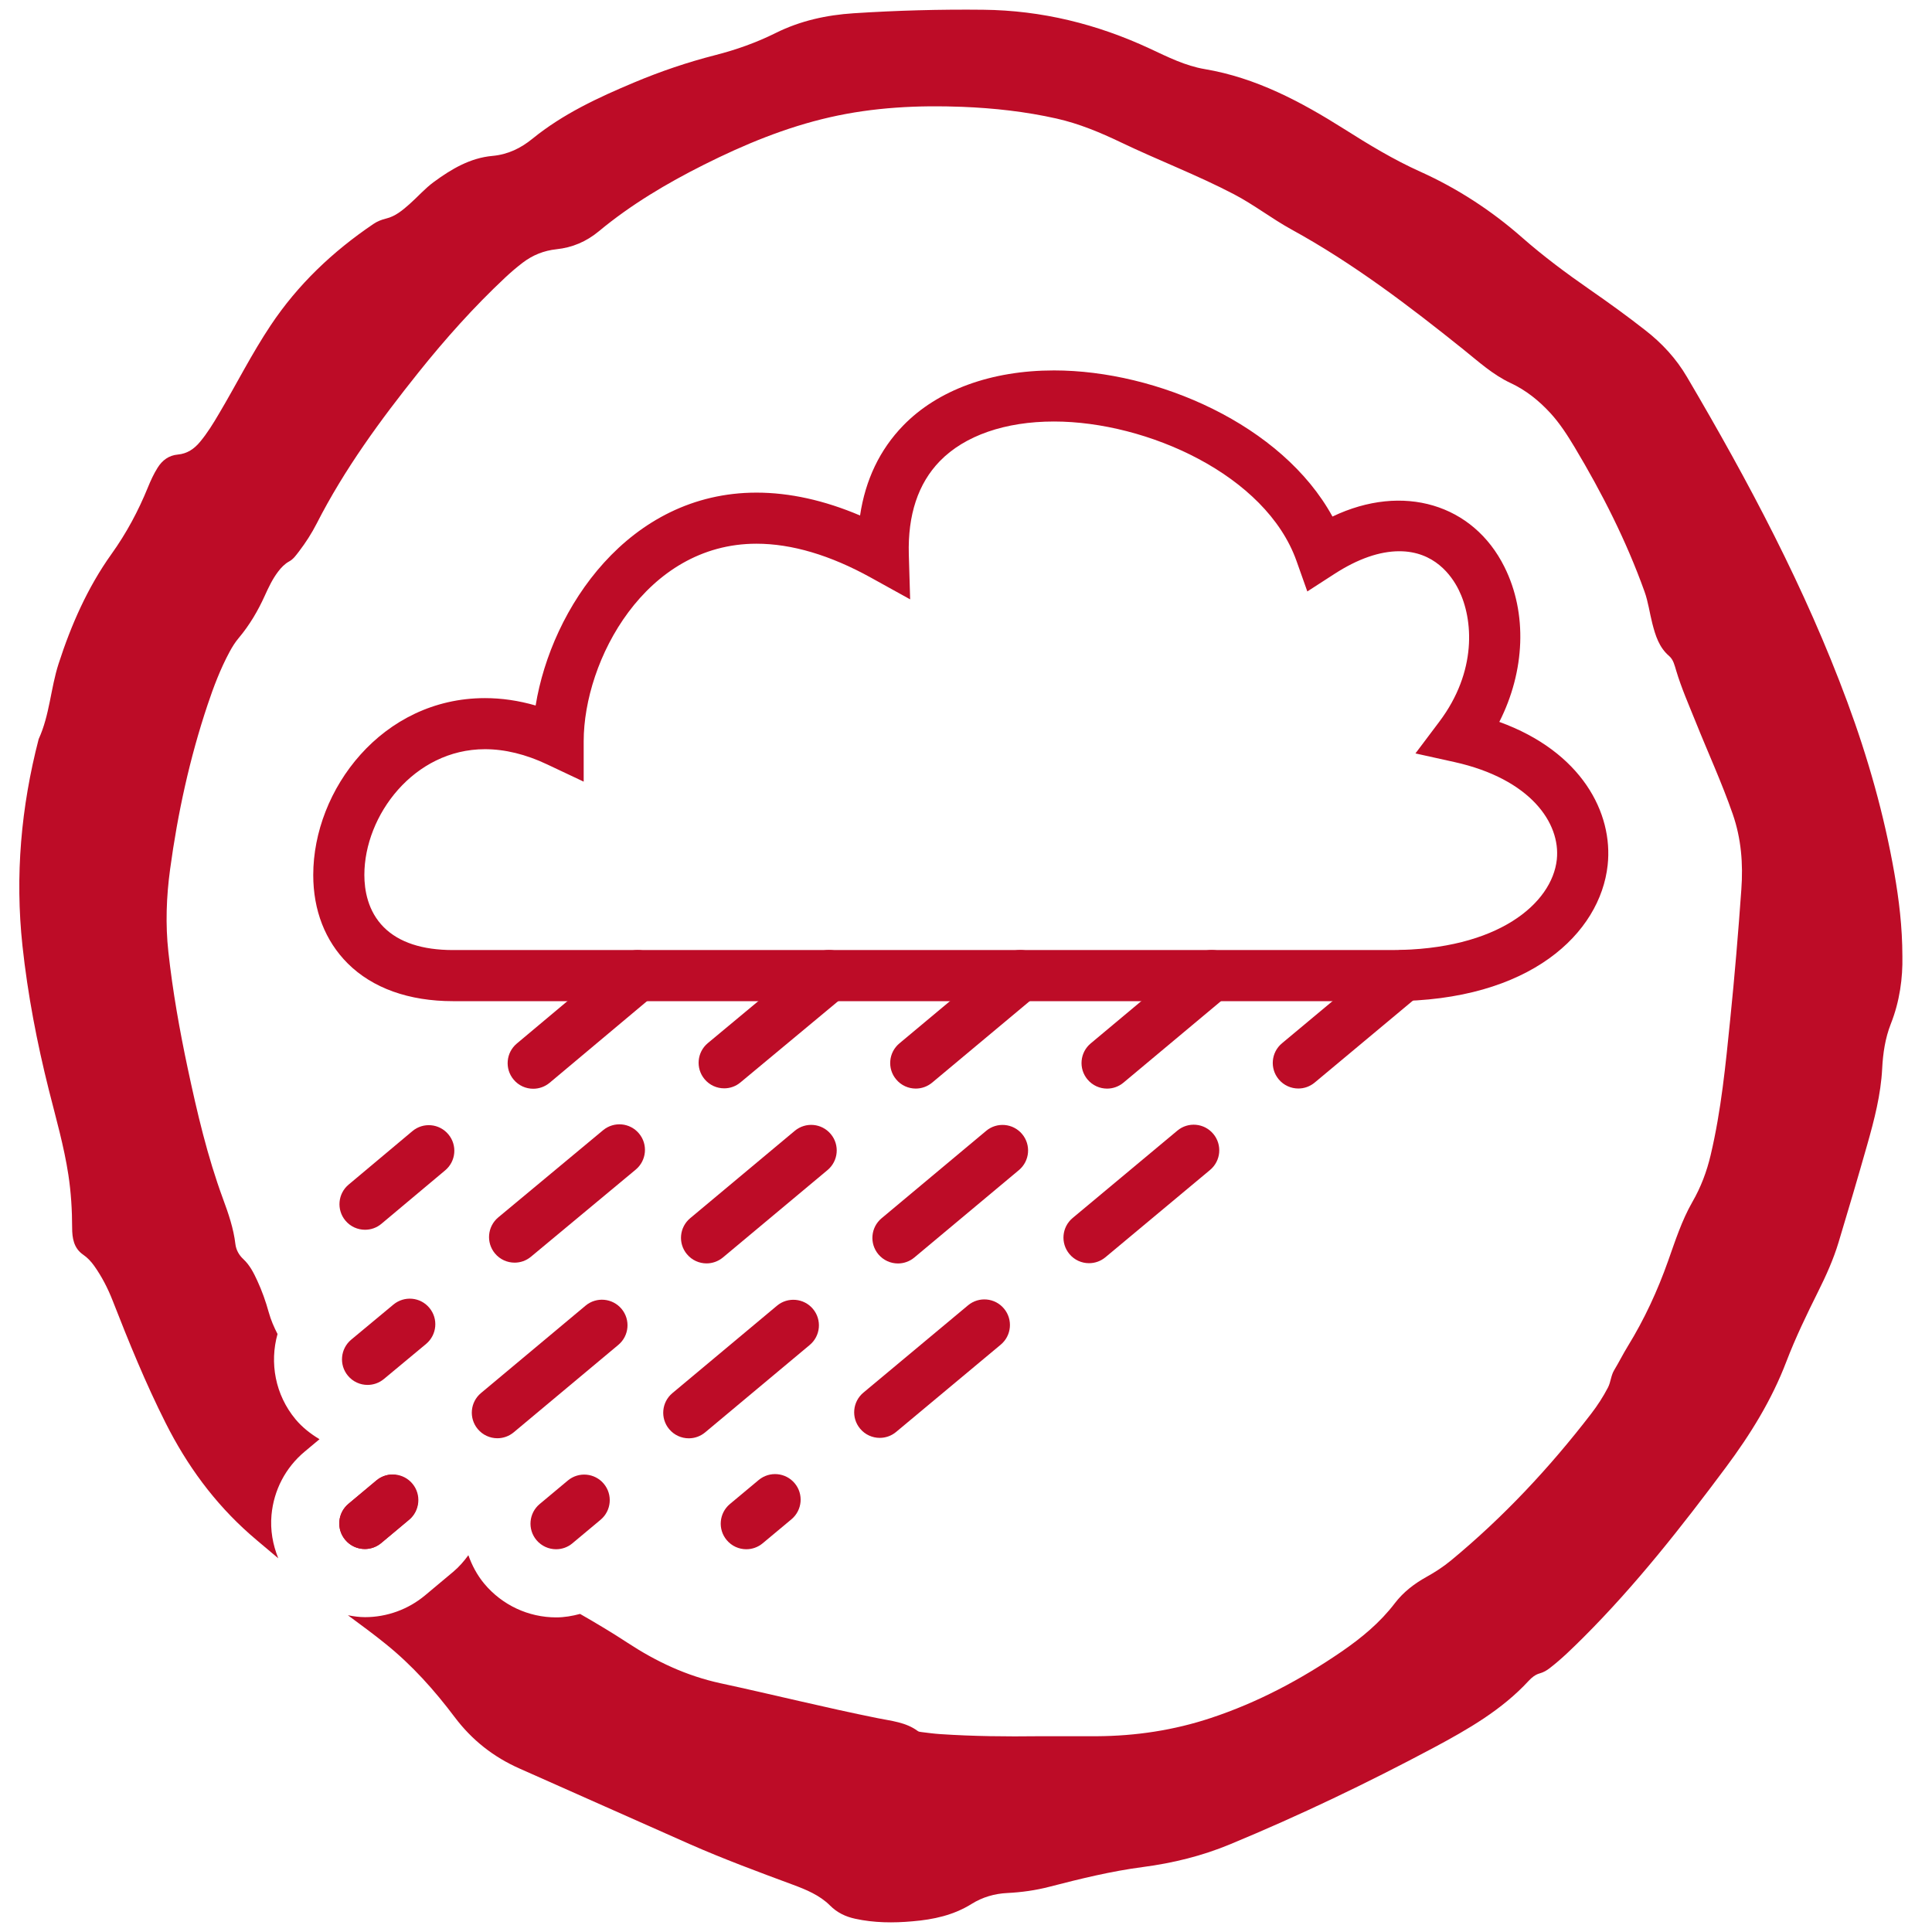
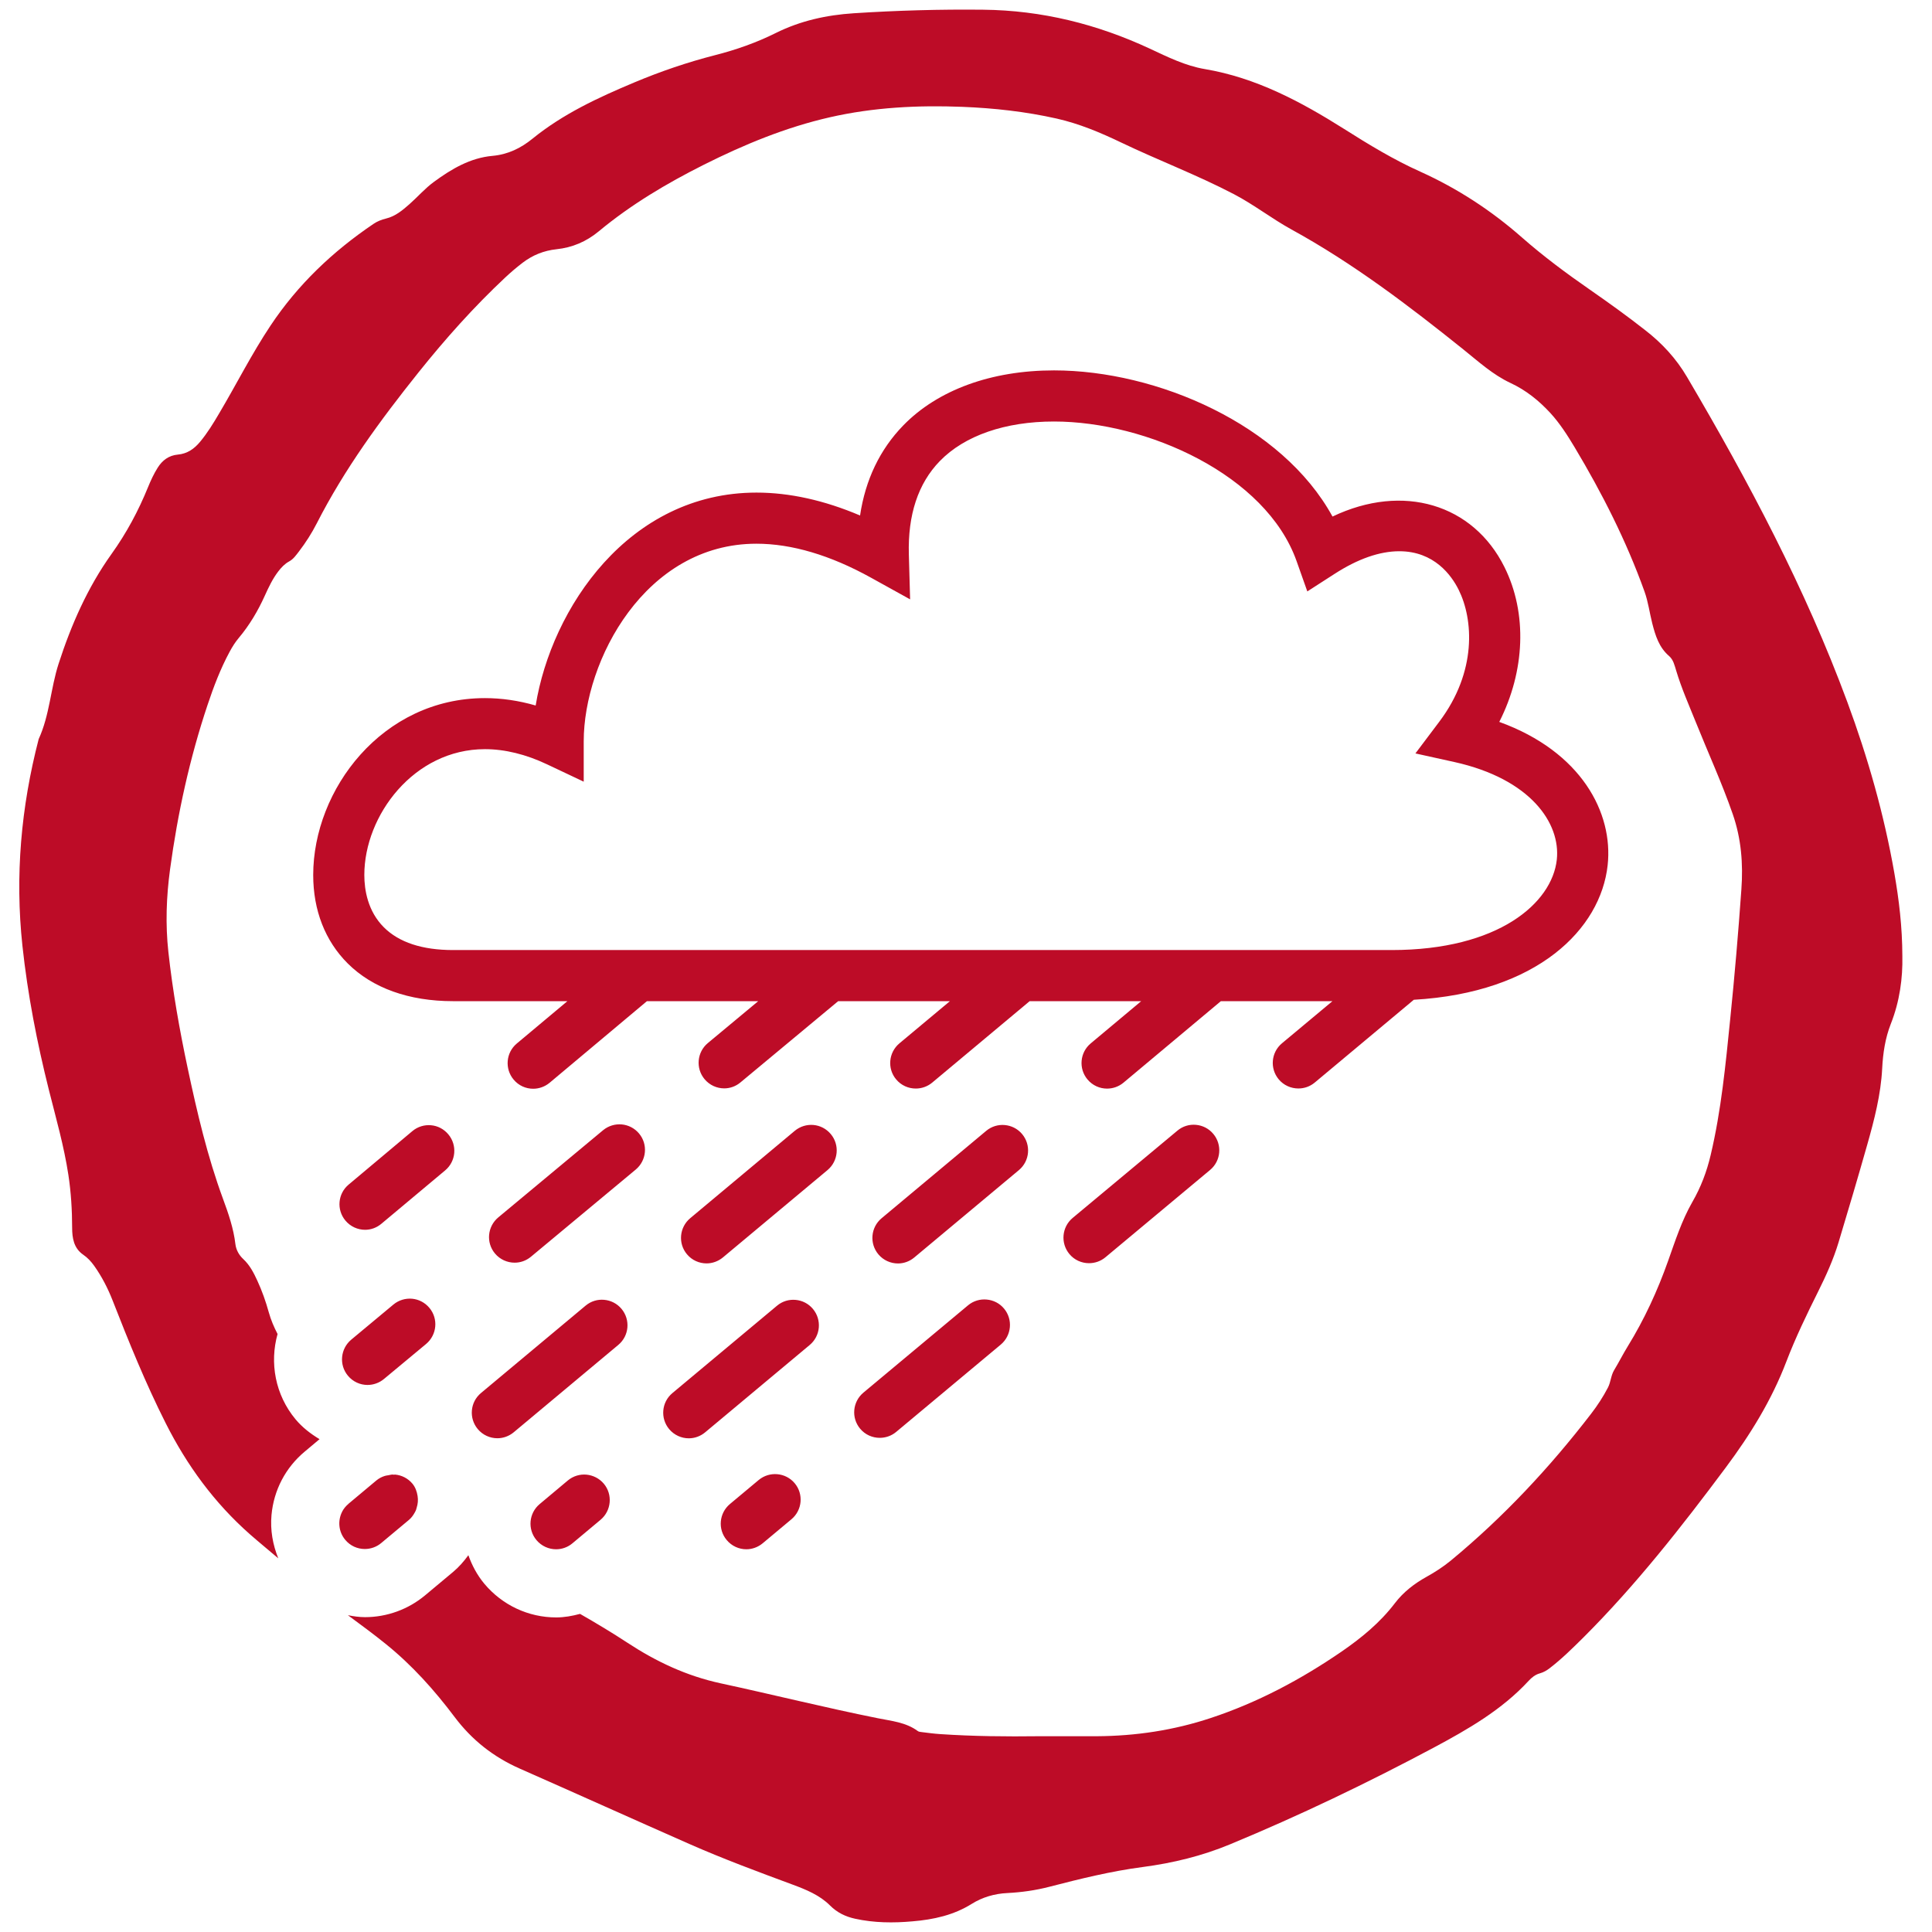
<svg xmlns="http://www.w3.org/2000/svg" version="1.1" id="Layer_1" x="0px" y="0px" width="56.693px" height="56.694px" viewBox="0 0 56.693 56.694" enable-background="new 0 0 56.693 56.694" xml:space="preserve">
-   <g>
- </g>
-   <g>
-     <g>
-       <path fill="#BD0C27" d="M40.838,29.379H13.295c-1.296,0-2.365-0.383-3.091-1.107c-0.662-0.661-1.012-1.558-1.012-2.596    c0-2.506,2.024-5.19,5.039-5.19c0.489,0,0.986,0.072,1.487,0.217c0.463-2.85,2.728-6.247,6.481-6.247    c0.971,0,1.99,0.225,3.039,0.671c0.157-1.049,0.581-1.934,1.266-2.64c1.013-1.043,2.585-1.617,4.426-1.617    c3.018,0,6.692,1.587,8.171,4.288c2.075-0.991,4.131-0.36,5.046,1.478c0.68,1.361,0.605,3.06-0.15,4.548    c2.409,0.873,3.348,2.668,3.179,4.206C46.958,27.375,44.914,29.379,40.838,29.379z M14.231,21.985    c-2.085,0-3.539,1.944-3.539,3.69c0,0.44,0.099,1.063,0.571,1.535c0.445,0.444,1.128,0.669,2.032,0.669h27.542    c3.13,0,4.706-1.375,4.847-2.653c0.116-1.069-0.769-2.369-3.009-2.865l-1.139-0.252l0.701-0.932    c1.109-1.473,0.998-3.006,0.566-3.873c-0.21-0.421-0.716-1.128-1.74-1.128c-0.58,0-1.221,0.224-1.903,0.665l-0.797,0.515    l-0.317-0.894c-0.897-2.528-4.393-4.093-7.117-4.093c-1.432,0-2.622,0.413-3.35,1.163c-0.638,0.656-0.943,1.579-0.91,2.741    l0.039,1.315l-1.151-0.637c-1.194-0.661-2.325-0.996-3.359-0.996c-3.264,0-5.069,3.428-5.07,5.798v1.184l-1.07-0.505    C15.432,22.135,14.816,21.985,14.231,21.985z" />
-     </g>
-     <g>
-       <path fill="#BD0C27" d="M10.712,36.087c-0.214,0-0.427-0.091-0.575-0.268c-0.266-0.317-0.225-0.791,0.093-1.057l1.87-1.568    c0.318-0.268,0.791-0.226,1.057,0.093c0.266,0.316,0.225,0.79-0.093,1.056l-1.87,1.568C11.053,36.03,10.882,36.087,10.712,36.087z     M15.647,31.949c-0.214,0-0.427-0.091-0.575-0.269c-0.266-0.317-0.225-0.79,0.093-1.057l3.065-2.569    c0.318-0.266,0.791-0.224,1.057,0.093c0.266,0.317,0.225,0.791-0.093,1.057l-3.065,2.57    C15.988,31.891,15.817,31.949,15.647,31.949z" />
-     </g>
-     <g>
-       <path fill="#BD0C27" d="M10.786,40.64c-0.215,0-0.429-0.092-0.577-0.271c-0.265-0.318-0.221-0.791,0.097-1.057l1.239-1.03    c0.319-0.264,0.792-0.222,1.056,0.098c0.265,0.318,0.221,0.791-0.097,1.057l-1.239,1.03C11.125,40.583,10.955,40.64,10.786,40.64z     M15.101,37.052c-0.215,0-0.429-0.092-0.577-0.271c-0.265-0.318-0.221-0.791,0.097-1.057l3.076-2.558    c0.319-0.264,0.791-0.222,1.056,0.098c0.265,0.318,0.221,0.791-0.097,1.057l-3.076,2.558    C15.439,36.996,15.27,37.052,15.101,37.052z M21.251,31.937c-0.215,0-0.429-0.092-0.577-0.271    c-0.265-0.318-0.221-0.791,0.097-1.056l3.076-2.559c0.318-0.266,0.792-0.221,1.056,0.097s0.221,0.791-0.097,1.056l-3.076,2.558    C21.59,31.88,21.42,31.937,21.251,31.937z" />
-     </g>
-     <g>
-       <path fill="#BD0C27" d="M10.706,45.455c-0.215,0-0.428-0.092-0.576-0.27c-0.266-0.317-0.223-0.79,0.095-1.056l0.82-0.686    c0.317-0.266,0.792-0.224,1.057,0.095c0.266,0.317,0.223,0.79-0.095,1.056l-0.82,0.686C11.046,45.397,10.875,45.455,10.706,45.455    z M14.596,42.205c-0.215,0-0.428-0.092-0.576-0.269c-0.266-0.318-0.224-0.791,0.094-1.057l3.069-2.565    c0.318-0.266,0.791-0.222,1.056,0.094c0.266,0.318,0.224,0.791-0.094,1.057l-3.069,2.565    C14.936,42.147,14.765,42.205,14.596,42.205z M20.734,37.074c-0.215,0-0.428-0.092-0.576-0.27    c-0.266-0.317-0.223-0.79,0.095-1.056l3.069-2.564c0.319-0.266,0.791-0.224,1.057,0.095c0.266,0.317,0.223,0.79-0.095,1.056    l-3.069,2.564C21.074,37.016,20.903,37.074,20.734,37.074z M26.873,31.944c-0.215,0-0.428-0.092-0.576-0.27    c-0.266-0.317-0.223-0.79,0.095-1.056l3.07-2.565c0.314-0.266,0.789-0.225,1.056,0.095c0.266,0.318,0.224,0.791-0.095,1.057    l-3.069,2.564C27.213,31.886,27.042,31.944,26.873,31.944z" />
-     </g>
-     <g>
-       <path fill="#BD0C27" d="M16.318,45.462c-0.214,0-0.428-0.092-0.576-0.269c-0.266-0.318-0.224-0.791,0.094-1.057l0.826-0.69    c0.318-0.266,0.791-0.223,1.056,0.094c0.266,0.318,0.224,0.791-0.094,1.057l-0.826,0.69    C16.659,45.405,16.488,45.462,16.318,45.462z M20.213,42.207c-0.215,0-0.428-0.092-0.576-0.269    c-0.266-0.318-0.224-0.791,0.094-1.057l3.069-2.565c0.317-0.266,0.792-0.222,1.056,0.094c0.266,0.318,0.224,0.791-0.094,1.057    l-3.069,2.565C20.553,42.149,20.382,42.207,20.213,42.207z M26.351,37.076c-0.215,0-0.428-0.092-0.576-0.269    c-0.266-0.318-0.224-0.791,0.094-1.057l3.069-2.565c0.316-0.265,0.79-0.224,1.056,0.094c0.266,0.318,0.224,0.791-0.094,1.057    l-3.069,2.565C26.691,37.018,26.52,37.076,26.351,37.076z M32.487,31.945c-0.214,0-0.427-0.092-0.575-0.269    c-0.266-0.318-0.224-0.791,0.094-1.057l3.069-2.566c0.317-0.266,0.79-0.225,1.057,0.094c0.266,0.318,0.224,0.791-0.094,1.056    l-3.069,2.566C32.828,31.887,32.657,31.945,32.487,31.945z" />
-     </g>
-     <g>
-       <path fill="#BD0C27" d="M21.9,45.462c-0.215,0-0.428-0.092-0.576-0.27c-0.266-0.317-0.223-0.791,0.095-1.057l0.845-0.705    c0.318-0.264,0.79-0.222,1.056,0.096c0.266,0.317,0.223,0.791-0.095,1.057l-0.845,0.705C22.24,45.405,22.069,45.462,21.9,45.462z     M25.816,42.194c-0.215,0-0.428-0.092-0.576-0.27c-0.266-0.318-0.223-0.791,0.095-1.057l3.071-2.562    c0.318-0.266,0.792-0.222,1.056,0.096c0.266,0.318,0.223,0.791-0.095,1.057l-3.071,2.562    C26.156,42.137,25.985,42.194,25.816,42.194z M31.957,37.068c-0.215,0-0.428-0.092-0.576-0.27    c-0.265-0.318-0.223-0.791,0.096-1.057l3.071-2.562c0.317-0.267,0.791-0.224,1.057,0.096c0.265,0.318,0.223,0.791-0.096,1.057    l-3.071,2.562C32.297,37.011,32.127,37.068,31.957,37.068z M38.099,31.942c-0.214,0-0.428-0.092-0.576-0.27    c-0.265-0.318-0.223-0.791,0.096-1.057l3.071-2.562c0.317-0.266,0.79-0.224,1.057,0.095c0.265,0.318,0.223,0.791-0.096,1.056    l-3.071,2.563C38.438,31.885,38.269,31.942,38.099,31.942z" />
-     </g>
-   </g>
-   <g>
-     <path fill-rule="evenodd" clip-rule="evenodd" fill="#BD0C27" d="M11.701,43.307c-0.059-0.015-0.115-0.038-0.175-0.038   c-0.17,0-0.341,0.058-0.481,0.175l-0.82,0.686c-0.318,0.266-0.36,0.738-0.095,1.056c0.148,0.178,0.361,0.27,0.576,0.27   c0.169,0,0.34-0.058,0.48-0.175l0.82-0.686c0.211-0.177,0.289-0.443,0.247-0.697C12.059,43.709,11.873,43.515,11.701,43.307z" />
-     <path fill-rule="evenodd" clip-rule="evenodd" fill="#BD0C27" d="M55.59,25.625c-0.301-1.719-0.776-3.392-1.381-5.026   c-1.235-3.34-2.9-6.471-4.704-9.535c-0.318-0.542-0.732-0.991-1.228-1.376c-0.527-0.413-1.07-0.805-1.622-1.188   c-0.689-0.478-1.36-0.977-1.992-1.532c-0.896-0.788-1.89-1.436-2.982-1.929c-0.786-0.353-1.517-0.797-2.243-1.257   c-1.267-0.799-2.578-1.5-4.085-1.754c-0.57-0.096-1.09-0.358-1.61-0.601c-1.55-0.721-3.172-1.123-4.891-1.141   c-1.269-0.014-2.535,0.021-3.8,0.103c-0.799,0.052-1.565,0.219-2.289,0.579c-0.564,0.281-1.16,0.493-1.772,0.649   c-0.814,0.208-1.606,0.477-2.38,0.802c-1.056,0.443-2.09,0.923-2.988,1.653c-0.335,0.273-0.714,0.462-1.171,0.503   c-0.651,0.058-1.202,0.383-1.719,0.763c-0.264,0.193-0.477,0.441-0.72,0.655c-0.203,0.179-0.412,0.355-0.681,0.42   c-0.137,0.034-0.262,0.082-0.375,0.16C9.765,7.379,8.74,8.35,7.941,9.55c-0.555,0.832-1.002,1.725-1.511,2.583   c-0.169,0.288-0.344,0.574-0.559,0.832c-0.172,0.207-0.376,0.349-0.655,0.374c-0.261,0.024-0.453,0.166-0.59,0.385   c-0.114,0.181-0.203,0.375-0.283,0.571c-0.283,0.696-0.631,1.348-1.073,1.965c-0.699,0.979-1.182,2.076-1.551,3.218   c-0.234,0.725-0.261,1.506-0.584,2.209c-0.518,1.995-0.696,4.014-0.476,6.066c0.154,1.433,0.426,2.841,0.776,4.238   c0.207,0.823,0.443,1.642,0.571,2.482c0.079,0.519,0.11,1.036,0.111,1.559c0.001,0.297,0.045,0.592,0.32,0.784   c0.132,0.09,0.237,0.204,0.329,0.333c0.223,0.315,0.399,0.657,0.54,1.018c0.475,1.216,0.967,2.425,1.556,3.593   C5.486,43,6.288,44.1,7.336,45.025c0.272,0.239,0.555,0.467,0.83,0.703c-0.161-0.399-0.239-0.828-0.199-1.269   c0.066-0.731,0.412-1.394,0.976-1.864l0.433-0.362c-0.261-0.157-0.504-0.345-0.704-0.585c-0.599-0.721-0.764-1.66-0.528-2.502   c-0.104-0.201-0.195-0.411-0.258-0.638c-0.088-0.318-0.198-0.628-0.336-0.927c-0.106-0.23-0.219-0.455-0.411-0.634   c-0.124-0.115-0.21-0.266-0.231-0.437c-0.054-0.462-0.204-0.897-0.363-1.328c-0.46-1.248-0.761-2.538-1.037-3.834   c-0.24-1.13-0.441-2.265-0.567-3.413c-0.089-0.811-0.059-1.617,0.05-2.423c0.223-1.643,0.574-3.257,1.101-4.831   c0.178-0.533,0.378-1.058,0.646-1.555c0.077-0.143,0.163-0.281,0.268-0.405c0.315-0.375,0.562-0.793,0.763-1.238   c0.113-0.249,0.229-0.496,0.397-0.715c0.091-0.118,0.189-0.222,0.323-0.295c0.123-0.067,0.201-0.184,0.285-0.292   c0.198-0.258,0.373-0.532,0.521-0.821c0.815-1.598,1.87-3.036,2.986-4.432c0.787-0.984,1.625-1.922,2.546-2.785   c0.163-0.153,0.333-0.298,0.511-0.434c0.294-0.224,0.62-0.355,0.992-0.395c0.465-0.049,0.877-0.224,1.242-0.527   c0.942-0.782,1.99-1.404,3.083-1.953c1.183-0.593,2.402-1.098,3.698-1.393c1.278-0.291,2.578-0.357,3.884-0.306   c0.932,0.037,1.855,0.139,2.768,0.344c0.664,0.15,1.284,0.409,1.895,0.702c1.094,0.524,2.233,0.956,3.31,1.519   c0.587,0.307,1.108,0.715,1.688,1.034c1.808,0.992,3.439,2.233,5.041,3.518c0.444,0.356,0.864,0.742,1.385,0.986   c0.458,0.213,0.836,0.52,1.172,0.884c0.278,0.304,0.5,0.65,0.712,1.003c0.808,1.35,1.516,2.748,2.048,4.229   c0.111,0.307,0.151,0.63,0.231,0.942c0.091,0.354,0.198,0.702,0.494,0.955c0.125,0.109,0.159,0.272,0.207,0.43   c0.154,0.514,0.371,1.005,0.571,1.502c0.361,0.901,0.768,1.785,1.087,2.704c0.251,0.722,0.308,1.461,0.253,2.215   c-0.09,1.268-0.196,2.534-0.325,3.799c-0.136,1.339-0.264,2.679-0.575,3.993c-0.114,0.485-0.287,0.945-0.539,1.381   c-0.31,0.542-0.501,1.139-0.709,1.724c-0.31,0.876-0.697,1.715-1.185,2.508c-0.141,0.229-0.26,0.471-0.398,0.699   c-0.097,0.16-0.099,0.35-0.184,0.513c-0.141,0.271-0.306,0.525-0.492,0.767c-1.217,1.582-2.573,3.033-4.115,4.307   c-0.225,0.185-0.466,0.342-0.721,0.483c-0.354,0.197-0.676,0.444-0.921,0.765c-0.437,0.574-0.983,1.024-1.571,1.428   c-1.19,0.815-2.454,1.489-3.832,1.945c-1.085,0.36-2.202,0.528-3.345,0.535c-0.565,0.002-1.129,0-1.695,0   c-0.968,0.012-1.934,0.003-2.899-0.062c-0.183-0.012-0.364-0.036-0.545-0.059c-0.04-0.005-0.087-0.009-0.117-0.032   c-0.35-0.259-0.771-0.294-1.178-0.377c-1.544-0.31-3.073-0.693-4.612-1.025c-0.995-0.216-1.884-0.635-2.721-1.184   c-0.457-0.3-0.925-0.579-1.398-0.85c-0.228,0.061-0.461,0.102-0.699,0.102c-0.816,0-1.585-0.359-2.111-0.987   c-0.213-0.256-0.362-0.541-0.468-0.838c-0.13,0.178-0.275,0.346-0.449,0.491l-0.82,0.686c-0.494,0.413-1.121,0.641-1.764,0.641   c-0.17,0-0.337-0.024-0.502-0.056c0.374,0.277,0.75,0.551,1.111,0.844c0.771,0.621,1.428,1.355,2.021,2.144   c0.506,0.673,1.141,1.174,1.913,1.514c1.663,0.734,3.321,1.48,4.985,2.214c0.99,0.436,2.004,0.812,3.019,1.188   c0.395,0.146,0.796,0.311,1.097,0.612c0.214,0.214,0.457,0.328,0.739,0.39c0.557,0.122,1.122,0.126,1.686,0.075   c0.612-0.051,1.202-0.178,1.737-0.513c0.312-0.195,0.67-0.299,1.04-0.317c0.419-0.021,0.832-0.078,1.236-0.183   c0.905-0.234,1.814-0.458,2.742-0.579c0.883-0.116,1.739-0.326,2.56-0.667c2.038-0.844,4.025-1.796,5.971-2.833   c1.009-0.54,2.003-1.109,2.791-1.963c0.089-0.097,0.196-0.185,0.326-0.22c0.111-0.031,0.204-0.085,0.293-0.154   c0.355-0.273,0.673-0.589,0.99-0.903c1.541-1.54,2.882-3.248,4.18-4.99c0.717-0.962,1.345-1.975,1.774-3.102   c0.27-0.705,0.599-1.385,0.935-2.06c0.233-0.467,0.448-0.944,0.598-1.443c0.288-0.954,0.57-1.909,0.842-2.868   c0.207-0.73,0.398-1.466,0.437-2.229c0.023-0.45,0.089-0.891,0.252-1.307c0.265-0.668,0.354-1.357,0.341-1.987   C55.823,27.188,55.725,26.404,55.59,25.625z" />
-   </g>
+   <defs id="defs39">
+ 	
+ 	
+ 	
+ 	
+ 	
+ 	
+ 
+ 		
+ 	
+ 		
+ 	
+ 		
+ 	
+ 		
+ 	
+ 		
+ 	
+ 		
+ 	
+ 	
+ 	
+ </defs>
+   <path style="fill:#bd0c27" d="M 28.852 0.285 C 27.583 0.271 26.318 0.307 25.053 0.389 C 24.254 0.441 23.488 0.609 22.764 0.969 C 22.2 1.25 21.602 1.461 20.99 1.617 C 20.176 1.825 19.385 2.095 18.611 2.42 C 17.555 2.863 16.521 3.342 15.623 4.072 C 15.288 4.345 14.908 4.533 14.451 4.574 C 13.8 4.632 13.249 4.958 12.732 5.338 C 12.468 5.531 12.257 5.778 12.014 5.992 C 11.811 6.171 11.601 6.347 11.332 6.412 C 11.195 6.446 11.07 6.494 10.957 6.572 C 9.765 7.378 8.74 8.351 7.941 9.551 C 7.386 10.383 6.939 11.275 6.43 12.133 C 6.261 12.421 6.086 12.707 5.871 12.965 C 5.699 13.172 5.496 13.315 5.217 13.34 C 4.956 13.364 4.764 13.506 4.627 13.725 C 4.513 13.906 4.424 14.099 4.344 14.295 C 4.061 14.991 3.712 15.643 3.27 16.26 C 2.571 17.239 2.088 18.337 1.719 19.479 C 1.485 20.204 1.458 20.985 1.135 21.688 C 0.617 23.683 0.438 25.702 0.658 27.754 C 0.812 29.187 1.086 30.593 1.436 31.99 C 1.643 32.813 1.878 33.633 2.006 34.473 C 2.085 34.992 2.116 35.508 2.117 36.031 C 2.118 36.328 2.163 36.624 2.438 36.816 C 2.57 36.906 2.674 37.019 2.766 37.148 C 2.989 37.463 3.166 37.807 3.307 38.168 C 3.782 39.384 4.272 40.592 4.861 41.76 C 5.485 43 6.288 44.1 7.336 45.025 C 7.608 45.264 7.891 45.493 8.166 45.729 C 8.005 45.33 7.927 44.9 7.967 44.459 C 8.033 43.728 8.379 43.066 8.943 42.596 L 9.377 42.232 C 9.116 42.075 8.872 41.888 8.672 41.648 C 8.073 40.927 7.909 39.988 8.145 39.146 C 8.041 38.945 7.95 38.735 7.887 38.508 C 7.799 38.19 7.689 37.879 7.551 37.58 C 7.445 37.35 7.331 37.126 7.139 36.947 C 7.015 36.832 6.929 36.681 6.908 36.51 C 6.854 36.048 6.704 35.613 6.545 35.182 C 6.085 33.934 5.784 32.644 5.508 31.348 C 5.268 30.218 5.067 29.084 4.941 27.936 C 4.852 27.125 4.881 26.318 4.99 25.512 C 5.213 23.869 5.565 22.256 6.092 20.682 C 6.27 20.149 6.47 19.624 6.738 19.127 C 6.815 18.984 6.901 18.845 7.006 18.721 C 7.321 18.346 7.569 17.927 7.77 17.482 C 7.883 17.233 7.998 16.987 8.166 16.768 C 8.257 16.65 8.354 16.546 8.488 16.473 C 8.611 16.406 8.689 16.29 8.773 16.182 C 8.971 15.924 9.147 15.648 9.295 15.359 C 10.11 13.761 11.165 12.324 12.281 10.928 C 13.068 9.944 13.905 9.006 14.826 8.143 C 14.989 7.99 15.16 7.845 15.338 7.709 C 15.632 7.485 15.958 7.354 16.33 7.314 C 16.795 7.265 17.207 7.09 17.572 6.787 C 18.514 6.005 19.561 5.383 20.654 4.834 C 21.837 4.241 23.058 3.736 24.354 3.441 C 25.632 3.15 26.93 3.084 28.236 3.135 C 29.168 3.172 30.093 3.274 31.006 3.479 C 31.67 3.629 32.289 3.889 32.9 4.182 C 33.994 4.706 35.134 5.136 36.211 5.699 C 36.798 6.006 37.318 6.415 37.898 6.734 C 39.706 7.726 41.337 8.967 42.939 10.252 C 43.383 10.608 43.803 10.994 44.324 11.238 C 44.782 11.451 45.16 11.757 45.496 12.121 C 45.774 12.425 45.995 12.772 46.207 13.125 C 47.015 14.475 47.724 15.873 48.256 17.354 C 48.367 17.661 48.406 17.985 48.486 18.297 C 48.577 18.651 48.684 18.999 48.98 19.252 C 49.105 19.361 49.139 19.524 49.188 19.682 C 49.342 20.196 49.56 20.687 49.76 21.184 C 50.121 22.085 50.527 22.968 50.846 23.887 C 51.097 24.609 51.155 25.348 51.1 26.102 C 51.01 27.37 50.902 28.635 50.773 29.9 C 50.637 31.239 50.51 32.581 50.199 33.895 C 50.085 34.38 49.912 34.839 49.66 35.275 C 49.35 35.817 49.159 36.413 48.951 36.998 C 48.641 37.874 48.254 38.715 47.766 39.508 C 47.625 39.737 47.505 39.977 47.367 40.205 C 47.27 40.365 47.269 40.556 47.184 40.719 C 47.043 40.99 46.877 41.244 46.691 41.486 C 45.474 43.068 44.118 44.519 42.576 45.793 C 42.351 45.978 42.11 46.134 41.855 46.275 C 41.501 46.472 41.181 46.72 40.936 47.041 C 40.499 47.615 39.951 48.065 39.363 48.469 C 38.173 49.284 36.909 49.958 35.531 50.414 C 34.446 50.774 33.331 50.942 32.188 50.949 C 31.622 50.951 31.058 50.949 30.492 50.949 C 29.524 50.961 28.559 50.952 27.594 50.887 C 27.411 50.875 27.23 50.851 27.049 50.828 C 27.009 50.823 26.962 50.82 26.932 50.797 C 26.582 50.538 26.161 50.503 25.754 50.42 C 24.21 50.11 22.68 49.727 21.141 49.395 C 20.146 49.179 19.257 48.76 18.42 48.211 C 17.963 47.911 17.494 47.63 17.021 47.359 C 16.793 47.42 16.56 47.463 16.322 47.463 C 15.506 47.463 14.739 47.103 14.213 46.475 C 14 46.219 13.85 45.934 13.744 45.637 C 13.614 45.815 13.469 45.984 13.295 46.129 L 12.475 46.814 C 11.981 47.227 11.354 47.455 10.711 47.455 C 10.541 47.455 10.374 47.43 10.209 47.398 C 10.583 47.675 10.959 47.949 11.32 48.242 C 12.091 48.863 12.749 49.598 13.342 50.387 C 13.848 51.06 14.482 51.56 15.254 51.9 C 16.917 52.634 18.574 53.381 20.238 54.115 C 21.228 54.551 22.243 54.927 23.258 55.303 C 23.653 55.449 24.054 55.613 24.355 55.914 C 24.569 56.128 24.812 56.243 25.094 56.305 C 25.651 56.427 26.215 56.432 26.779 56.381 C 27.391 56.33 27.983 56.202 28.518 55.867 C 28.83 55.672 29.187 55.569 29.557 55.551 C 29.976 55.53 30.389 55.472 30.793 55.367 C 31.698 55.133 32.607 54.908 33.535 54.787 C 34.418 54.671 35.275 54.462 36.096 54.121 C 38.134 53.277 40.12 52.324 42.066 51.287 C 43.075 50.747 44.069 50.178 44.857 49.324 C 44.946 49.227 45.054 49.14 45.184 49.105 C 45.295 49.074 45.388 49.02 45.477 48.951 C 45.832 48.678 46.15 48.363 46.467 48.049 C 48.008 46.509 49.348 44.801 50.646 43.059 C 51.363 42.097 51.991 41.082 52.42 39.955 C 52.69 39.25 53.019 38.571 53.355 37.896 C 53.588 37.429 53.803 36.952 53.953 36.453 C 54.241 35.499 54.523 34.545 54.795 33.586 C 55.002 32.856 55.193 32.118 55.232 31.355 C 55.255 30.905 55.321 30.465 55.484 30.049 C 55.749 29.381 55.837 28.692 55.824 28.062 C 55.822 27.189 55.725 26.404 55.59 25.625 C 55.289 23.906 54.814 22.234 54.209 20.6 C 52.974 17.26 51.31 14.128 49.506 11.064 C 49.188 10.522 48.773 10.072 48.277 9.688 C 47.75 9.274 47.206 8.883 46.654 8.5 C 45.965 8.022 45.294 7.524 44.662 6.969 C 43.766 6.181 42.774 5.532 41.682 5.039 C 40.896 4.686 40.163 4.241 39.438 3.781 C 38.17 2.982 36.861 2.281 35.354 2.027 C 34.784 1.931 34.262 1.671 33.742 1.428 C 32.192 0.707 30.571 0.303 28.852 0.285 z M 30.93 10.869 C 29.089 10.869 27.517 11.443 26.504 12.486 C 25.819 13.192 25.395 14.078 25.238 15.127 C 24.189 14.681 23.17 14.455 22.199 14.455 C 18.446 14.455 16.182 17.853 15.719 20.703 C 15.218 20.558 14.719 20.486 14.23 20.486 C 11.215 20.486 9.191 23.17 9.191 25.676 C 9.191 26.714 9.541 27.61 10.203 28.271 C 10.929 28.995 11.999 29.379 13.295 29.379 L 16.65 29.379 L 15.164 30.623 C 14.846 30.89 14.806 31.363 15.072 31.68 C 15.22 31.858 15.432 31.949 15.646 31.949 C 15.816 31.949 15.988 31.89 16.129 31.773 L 18.984 29.379 L 22.25 29.379 L 20.771 30.609 C 20.453 30.874 20.409 31.348 20.674 31.666 C 20.822 31.845 21.037 31.938 21.252 31.938 C 21.421 31.938 21.59 31.88 21.73 31.762 L 24.596 29.379 L 27.875 29.379 L 26.393 30.617 C 26.075 30.883 26.031 31.357 26.297 31.674 C 26.445 31.852 26.658 31.943 26.873 31.943 C 27.042 31.943 27.213 31.887 27.354 31.77 L 30.215 29.379 L 33.488 29.379 L 32.006 30.619 C 31.688 30.885 31.646 31.358 31.912 31.676 C 32.06 31.853 32.272 31.945 32.486 31.945 C 32.656 31.945 32.828 31.888 32.969 31.77 L 35.826 29.379 L 39.1 29.379 L 37.619 30.615 C 37.3 30.881 37.258 31.354 37.523 31.672 C 37.671 31.85 37.886 31.941 38.1 31.941 C 38.27 31.941 38.438 31.886 38.58 31.768 L 41.488 29.338 C 45.116 29.13 46.97 27.263 47.176 25.391 C 47.345 23.853 46.405 22.057 43.996 21.184 C 44.751 19.696 44.826 17.998 44.146 16.637 C 43.231 14.799 41.177 14.167 39.102 15.158 C 37.623 12.457 33.948 10.869 30.93 10.869 z M 30.93 12.369 C 33.654 12.369 37.15 13.935 38.047 16.463 L 38.363 17.355 L 39.16 16.842 C 39.842 16.401 40.483 16.176 41.062 16.176 C 42.087 16.176 42.593 16.884 42.803 17.305 C 43.235 18.172 43.345 19.705 42.236 21.178 L 41.535 22.109 L 42.676 22.361 C 44.916 22.857 45.8 24.158 45.684 25.227 C 45.543 26.505 43.968 27.879 40.838 27.879 L 13.295 27.879 C 12.391 27.879 11.709 27.655 11.264 27.211 C 10.792 26.739 10.691 26.116 10.691 25.676 C 10.691 23.93 12.145 21.984 14.23 21.984 C 14.815 21.984 15.433 22.135 16.059 22.432 L 17.129 22.938 L 17.129 21.754 C 17.13 19.384 18.933 15.955 22.197 15.955 C 23.231 15.955 24.363 16.29 25.557 16.951 L 26.707 17.588 L 26.67 16.273 C 26.637 15.111 26.94 14.187 27.578 13.531 C 28.306 12.781 29.498 12.369 30.93 12.369 z M 18.246 32.996 C 18.055 32.979 17.857 33.034 17.697 33.166 L 14.621 35.725 C 14.303 35.991 14.258 36.463 14.523 36.781 C 14.671 36.96 14.887 37.053 15.102 37.053 C 15.271 37.053 15.439 36.996 15.58 36.879 L 18.656 34.32 C 18.974 34.054 19.019 33.582 18.754 33.264 C 18.621 33.104 18.437 33.014 18.246 32.996 z M 35.096 33.008 C 34.904 32.99 34.707 33.046 34.549 33.18 L 31.477 35.74 C 31.158 36.006 31.116 36.481 31.381 36.799 C 31.529 36.977 31.742 37.068 31.957 37.068 C 32.127 37.068 32.297 37.012 32.438 36.895 L 35.51 34.332 C 35.829 34.066 35.87 33.593 35.605 33.275 C 35.472 33.115 35.287 33.025 35.096 33.008 z M 23.871 33.012 C 23.68 32.995 23.482 33.051 23.322 33.184 L 20.254 35.748 C 19.936 36.014 19.892 36.488 20.158 36.805 C 20.306 36.983 20.519 37.074 20.734 37.074 C 20.903 37.074 21.074 37.015 21.215 36.898 L 24.283 34.336 C 24.601 34.07 24.645 33.596 24.379 33.279 C 24.246 33.12 24.062 33.029 23.871 33.012 z M 29.484 33.014 C 29.293 32.997 29.096 33.053 28.938 33.186 L 25.869 35.75 C 25.551 36.016 25.509 36.489 25.775 36.807 C 25.923 36.984 26.137 37.076 26.352 37.076 C 26.521 37.076 26.69 37.017 26.83 36.9 L 29.9 34.336 C 30.218 34.07 30.26 33.597 29.994 33.279 C 29.861 33.12 29.676 33.031 29.484 33.014 z M 12.648 33.02 C 12.457 33.003 12.259 33.059 12.1 33.193 L 10.23 34.762 C 9.912 35.028 9.871 35.501 10.137 35.818 C 10.285 35.995 10.499 36.088 10.713 36.088 C 10.883 36.088 11.052 36.029 11.193 35.91 L 13.064 34.344 C 13.382 34.078 13.422 33.603 13.156 33.287 C 13.023 33.128 12.84 33.036 12.648 33.02 z M 12.094 38.111 C 11.903 38.094 11.704 38.149 11.545 38.281 L 10.307 39.312 C 9.989 39.578 9.944 40.051 10.209 40.369 C 10.357 40.548 10.57 40.641 10.785 40.641 C 10.954 40.641 11.126 40.583 11.266 40.467 L 12.504 39.438 C 12.822 39.172 12.867 38.699 12.602 38.381 C 12.47 38.221 12.285 38.129 12.094 38.111 z M 28.955 38.135 C 28.764 38.117 28.565 38.172 28.406 38.305 L 25.336 40.867 C 25.018 41.133 24.974 41.606 25.24 41.924 C 25.388 42.102 25.601 42.193 25.816 42.193 C 25.985 42.193 26.157 42.137 26.297 42.02 L 29.367 39.457 C 29.685 39.191 29.729 38.718 29.463 38.4 C 29.331 38.241 29.146 38.152 28.955 38.135 z M 17.73 38.143 C 17.539 38.125 17.343 38.181 17.184 38.314 L 14.113 40.879 C 13.795 41.145 13.754 41.618 14.02 41.936 C 14.168 42.113 14.381 42.205 14.596 42.205 C 14.765 42.205 14.936 42.146 15.076 42.029 L 18.145 39.465 C 18.463 39.199 18.504 38.726 18.238 38.408 C 18.106 38.25 17.922 38.16 17.73 38.143 z M 23.348 38.145 C 23.156 38.127 22.959 38.183 22.801 38.316 L 19.73 40.881 C 19.412 41.147 19.371 41.62 19.637 41.938 C 19.785 42.114 19.998 42.207 20.213 42.207 C 20.382 42.207 20.553 42.148 20.693 42.031 L 23.762 39.467 C 24.08 39.201 24.121 38.728 23.855 38.41 C 23.723 38.252 23.539 38.162 23.348 38.145 z M 22.811 43.26 C 22.62 43.243 22.423 43.298 22.264 43.43 L 21.42 44.135 C 21.102 44.401 21.058 44.874 21.324 45.191 C 21.472 45.369 21.685 45.463 21.9 45.463 C 22.069 45.463 22.241 45.404 22.381 45.287 L 23.225 44.582 C 23.543 44.316 23.586 43.842 23.32 43.525 C 23.187 43.366 23.002 43.277 22.811 43.26 z M 11.525 43.27 C 11.481 43.27 11.438 43.283 11.395 43.291 C 11.359 43.297 11.325 43.299 11.291 43.311 C 11.203 43.339 11.12 43.381 11.045 43.443 L 10.225 44.129 C 10.224 44.129 10.225 44.131 10.225 44.131 C 10.146 44.197 10.083 44.275 10.039 44.361 C 10.039 44.362 10.039 44.363 10.039 44.363 C 9.907 44.623 9.932 44.948 10.131 45.186 C 10.279 45.364 10.49 45.455 10.705 45.455 C 10.874 45.455 11.046 45.398 11.186 45.281 L 11.188 45.279 L 12.006 44.596 C 12.007 44.595 12.007 44.594 12.008 44.594 C 12.009 44.593 12.009 44.592 12.01 44.592 C 12.075 44.536 12.122 44.47 12.162 44.4 C 12.181 44.37 12.195 44.339 12.209 44.307 C 12.217 44.286 12.22 44.265 12.227 44.244 C 12.263 44.131 12.273 44.016 12.254 43.898 C 12.233 43.77 12.191 43.644 12.102 43.537 C 11.969 43.378 11.785 43.289 11.594 43.271 C 11.581 43.27 11.568 43.276 11.555 43.275 C 11.545 43.274 11.535 43.27 11.525 43.27 z M 17.209 43.273 C 17.018 43.256 16.821 43.312 16.662 43.445 L 15.836 44.137 C 15.518 44.403 15.476 44.875 15.742 45.193 C 15.89 45.37 16.104 45.463 16.318 45.463 C 16.488 45.463 16.66 45.405 16.799 45.287 L 17.623 44.598 C 17.941 44.332 17.985 43.857 17.719 43.539 C 17.586 43.381 17.4 43.291 17.209 43.273 z " id="path4" />
</svg>
